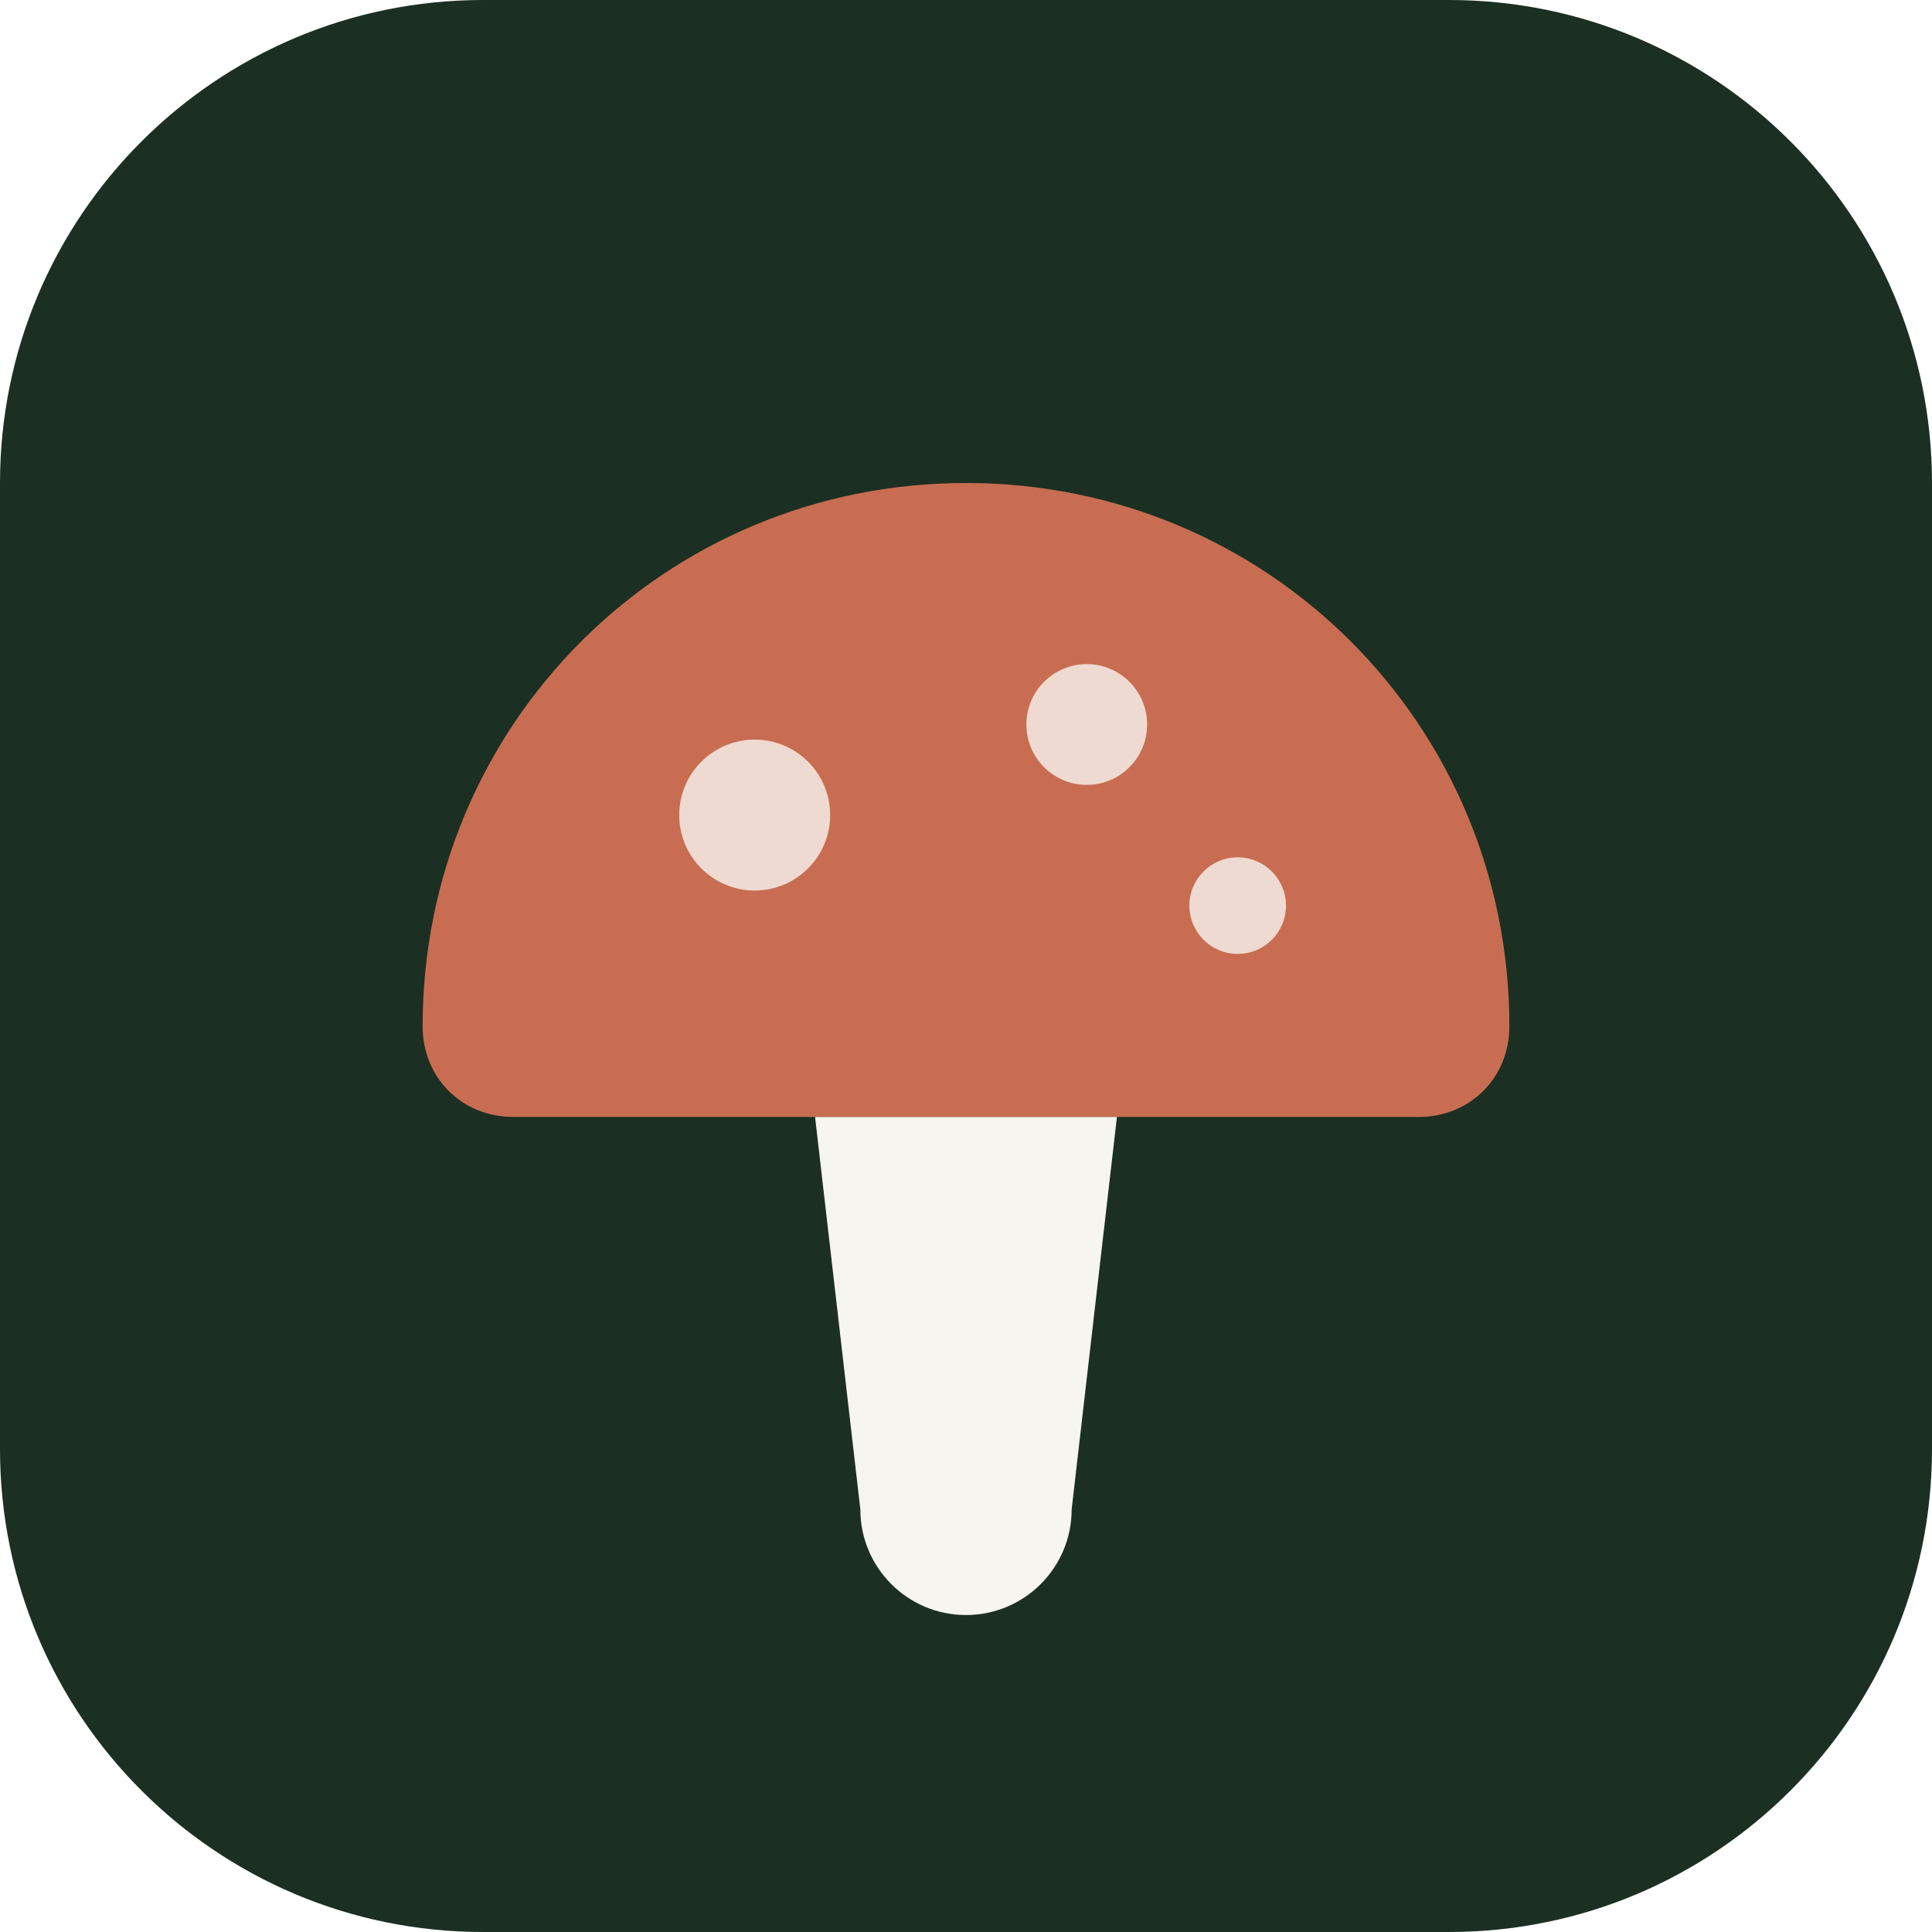
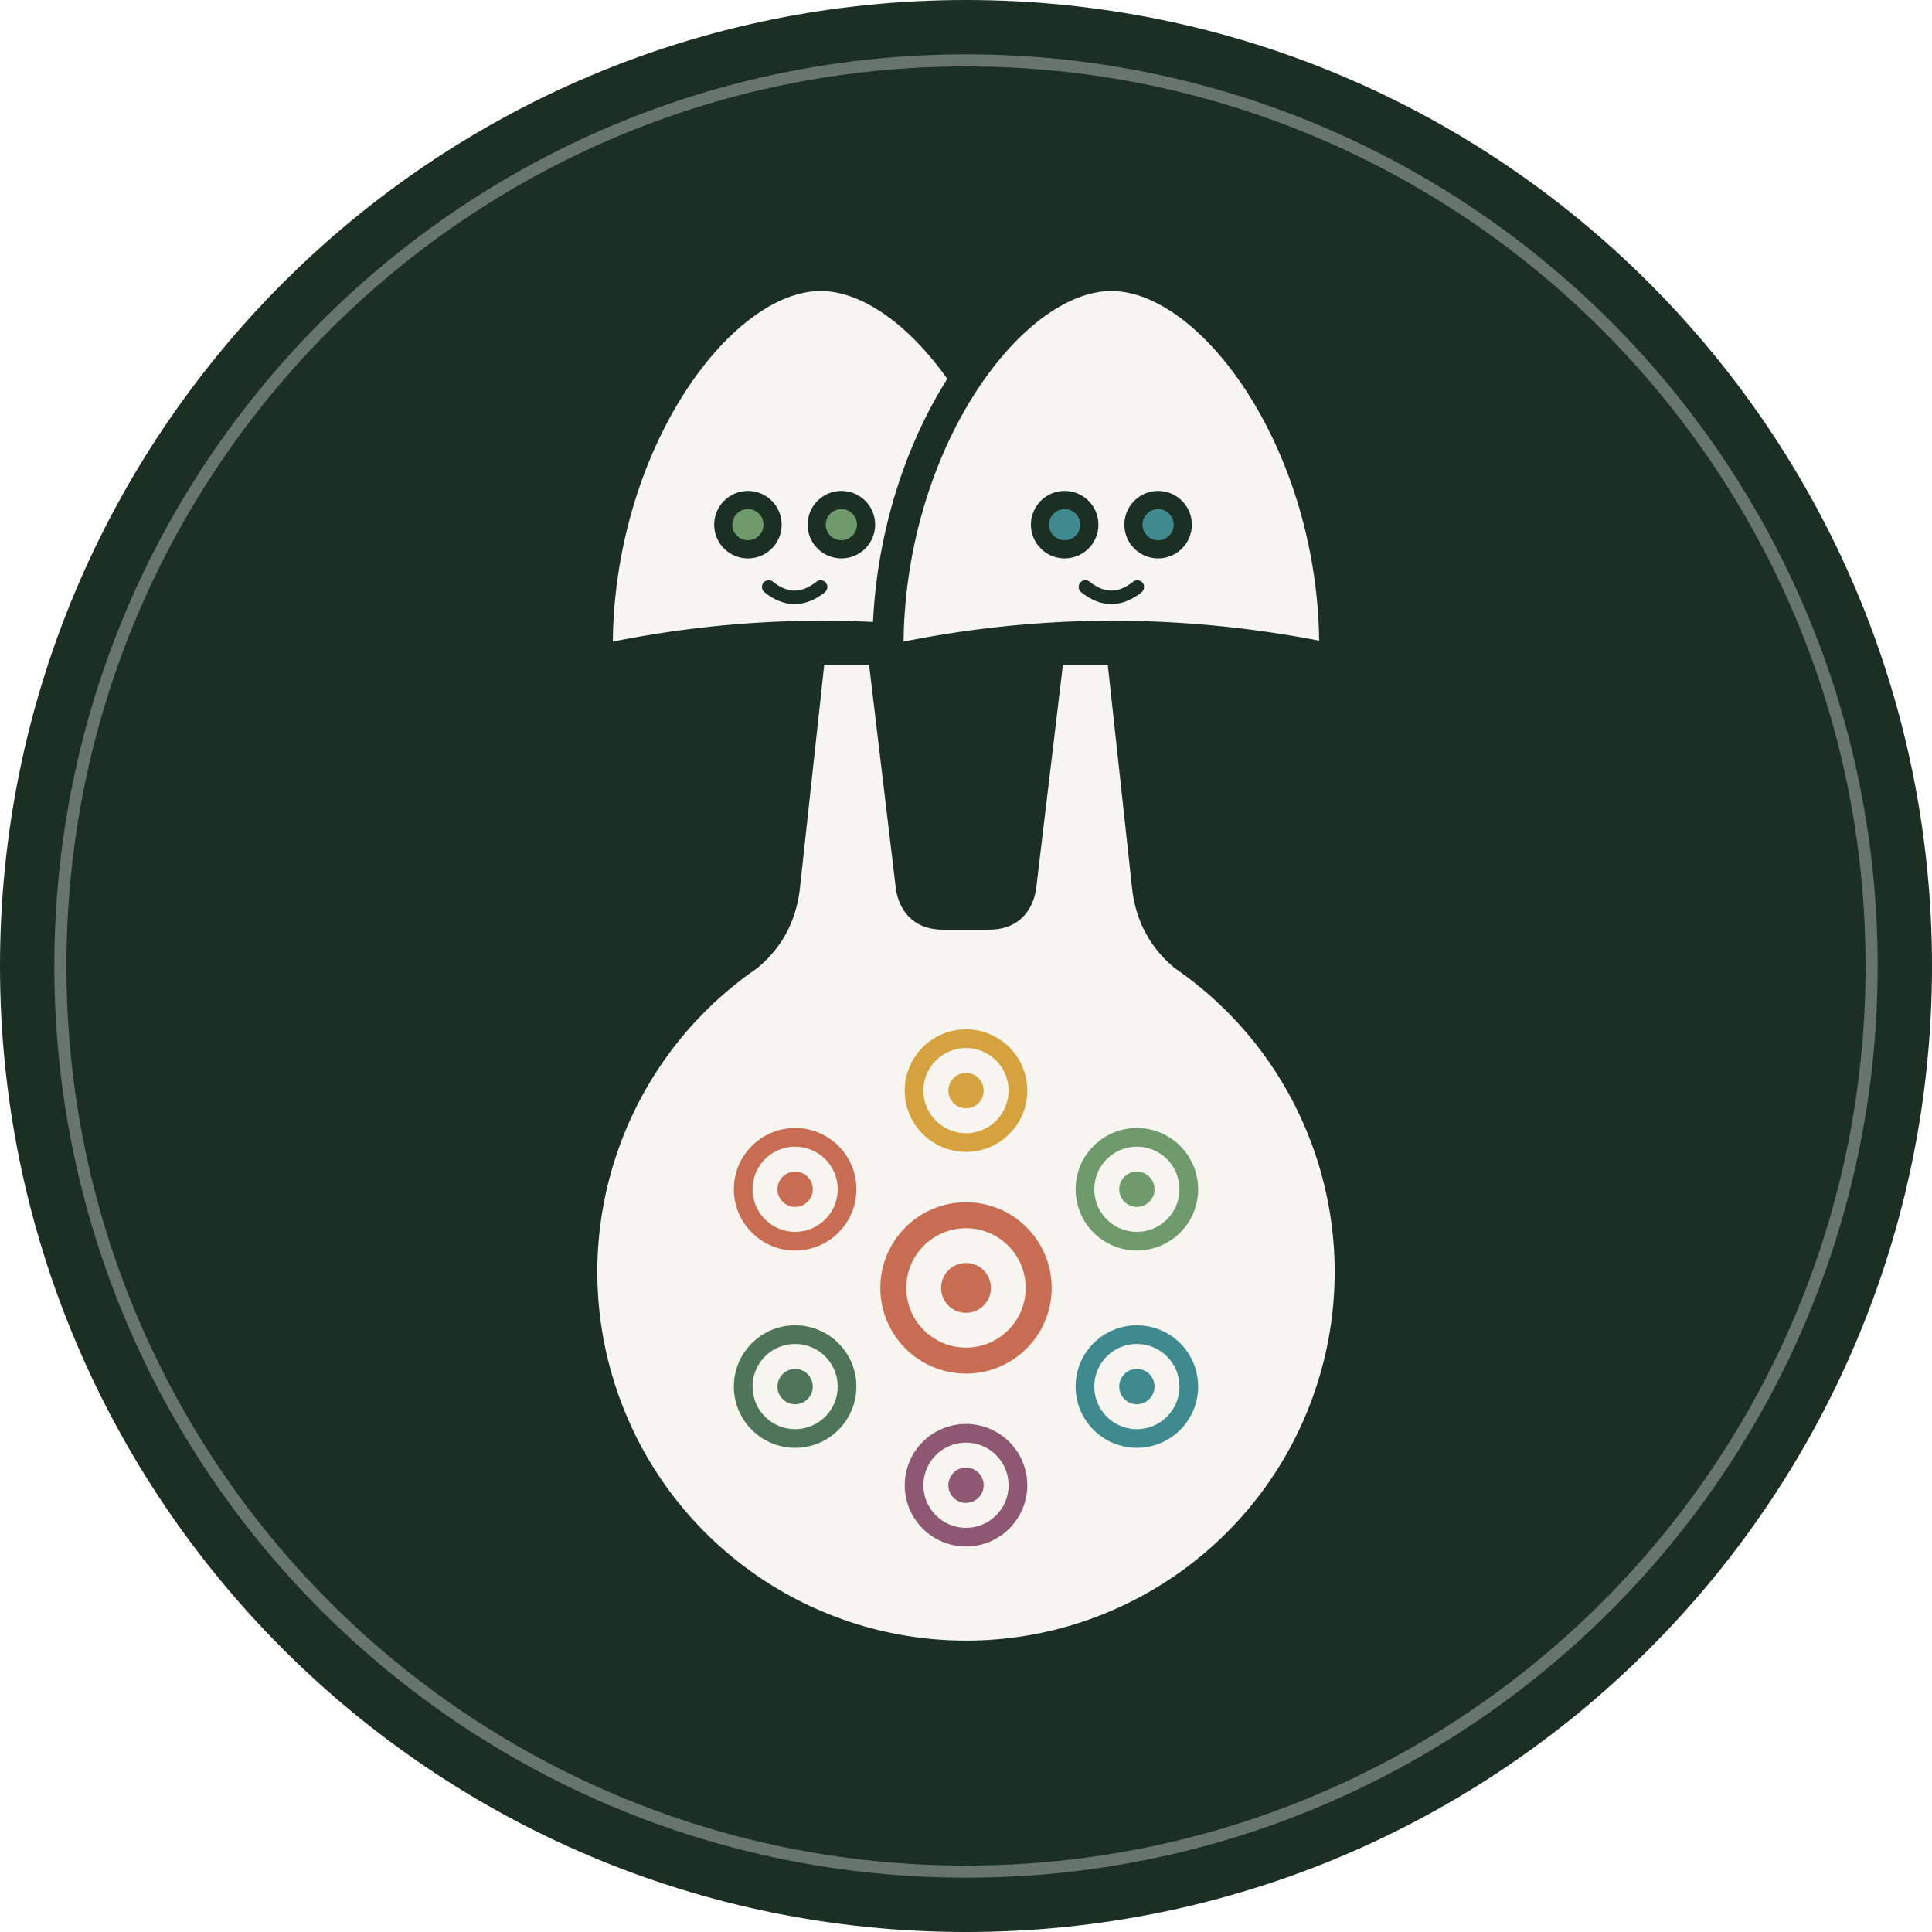
- <svg xmlns="http://www.w3.org/2000/svg" viewBox="0 0 64 64">
-   <rect width="64" height="64" rx="16" fill="#1B3022" />
-   <path d="M14 34c0-10 8-18 18-18s18 8 18 18c0 1.7-1.3 3-3 3H17c-1.7 0-3-1.3-3-3Z" fill="#C86D51" />
-   <path d="M27 37h10l-1.5 13a3.5 3.5 0 0 1-7 0L27 37Z" fill="#F7F5F0" />
-   <circle cx="25" cy="27" r="2.5" fill="#F7F5F0" opacity=".8" />
-   <circle cx="36" cy="24" r="2" fill="#F7F5F0" opacity=".8" />
-   <circle cx="41" cy="30" r="1.6" fill="#F7F5F0" opacity=".8" />
+ <svg xmlns="http://www.w3.org/2000/svg" viewBox="-40 -24 320 320">
+   <circle cx="120" cy="136" r="160" fill="#1B3022" />
+   <circle cx="120" cy="136" r="150" fill="none" stroke="#F7F5F0" stroke-width="2" opacity=".35" />
+   <g transform="translate(120 136) scale(.86) translate(-120 -145)">
+     <path d="M104 84 L109.5 130 Q110.5 135 115.5 135 L124.5 135 Q129.5 135 130.5 130 L136 84 L150 84 L155 130 Q156 138 162 143 A74 74 0 1 1 78 143 Q84 138 85 130 L90 84 Z" fill="#F7F5F0" stroke="#1B3022" stroke-width="6" stroke-linejoin="round" stroke-linecap="round" />
+     <circle cx="120" cy="207" r="14" fill="#F7F5F0" stroke="#C86D51" stroke-width="5.0" />
+     <circle cx="120" cy="207" r="4.8" fill="#C86D51" />
+     <circle cx="120" cy="169" r="10" fill="#F7F5F0" stroke="#D6A23E" stroke-width="3.6" />
+     <circle cx="120" cy="169" r="3.4" fill="#D6A23E" />
+     <circle cx="152.91" cy="188" r="10" fill="#F7F5F0" stroke="#6F9A6B" stroke-width="3.6" />
+     <circle cx="152.91" cy="188" r="3.4" fill="#6F9A6B" />
+     <circle cx="152.91" cy="226" r="10" fill="#F7F5F0" stroke="#3E8A8F" stroke-width="3.6" />
+     <circle cx="152.91" cy="226" r="3.4" fill="#3E8A8F" />
+     <circle cx="120" cy="245" r="10" fill="#F7F5F0" stroke="#8E5872" stroke-width="3.6" />
+     <circle cx="120" cy="245" r="3.4" fill="#8E5872" />
+     <circle cx="87.09" cy="226" r="10" fill="#F7F5F0" stroke="#4E7559" stroke-width="3.6" />
+     <circle cx="87.09" cy="226" r="3.4" fill="#4E7559" />
+     <circle cx="87.09" cy="188" r="10" fill="#F7F5F0" stroke="#C86D51" stroke-width="3.6" />
+     <circle cx="87.09" cy="188" r="3.4" fill="#C86D51" />
+     <path d="M49 86 C48 46 72 12 92 12 C112 12 136 46 135 86 Q92 77 50 86 Z" fill="#F7F5F0" stroke="#1B3022" stroke-width="6" stroke-linejoin="round" stroke-linecap="round" />
+     <path d="M58 86.5 Q92 81 126 86.5" fill="none" stroke="#1B3022" stroke-width="2" stroke-linecap="round" opacity=".35" />
+     <circle cx="78" cy="60" r="6.5" fill="#1B3022" />
+     <circle cx="78" cy="60" r="3" fill="#6F9A6B" />
+     <circle cx="96" cy="60" r="6.5" fill="#1B3022" />
+     <circle cx="96" cy="60" r="3" fill="#6F9A6B" />
+     <path d="M82 72 Q87 76 92 72" fill="none" stroke="#1B3022" stroke-width="2.6" stroke-linecap="round" />
+     <path d="M105 86 C104 46 128 12 148 12 C168 12 192 46 191 86 Q148 77 106 86 Z" fill="#F7F5F0" stroke="#1B3022" stroke-width="6" stroke-linejoin="round" stroke-linecap="round" />
+     <path d="M114 86.5 Q148 81 182 86.5" fill="none" stroke="#1B3022" stroke-width="2" stroke-linecap="round" opacity=".35" />
+     <circle cx="139" cy="60" r="6.5" fill="#1B3022" />
+     <circle cx="139" cy="60" r="3" fill="#3E8A8F" />
+     <circle cx="157" cy="60" r="6.5" fill="#1B3022" />
+     <circle cx="157" cy="60" r="3" fill="#3E8A8F" />
+     <path d="M143 72 Q148 76 153 72" fill="none" stroke="#1B3022" stroke-width="2.6" stroke-linecap="round" />
+   </g>
</svg>
